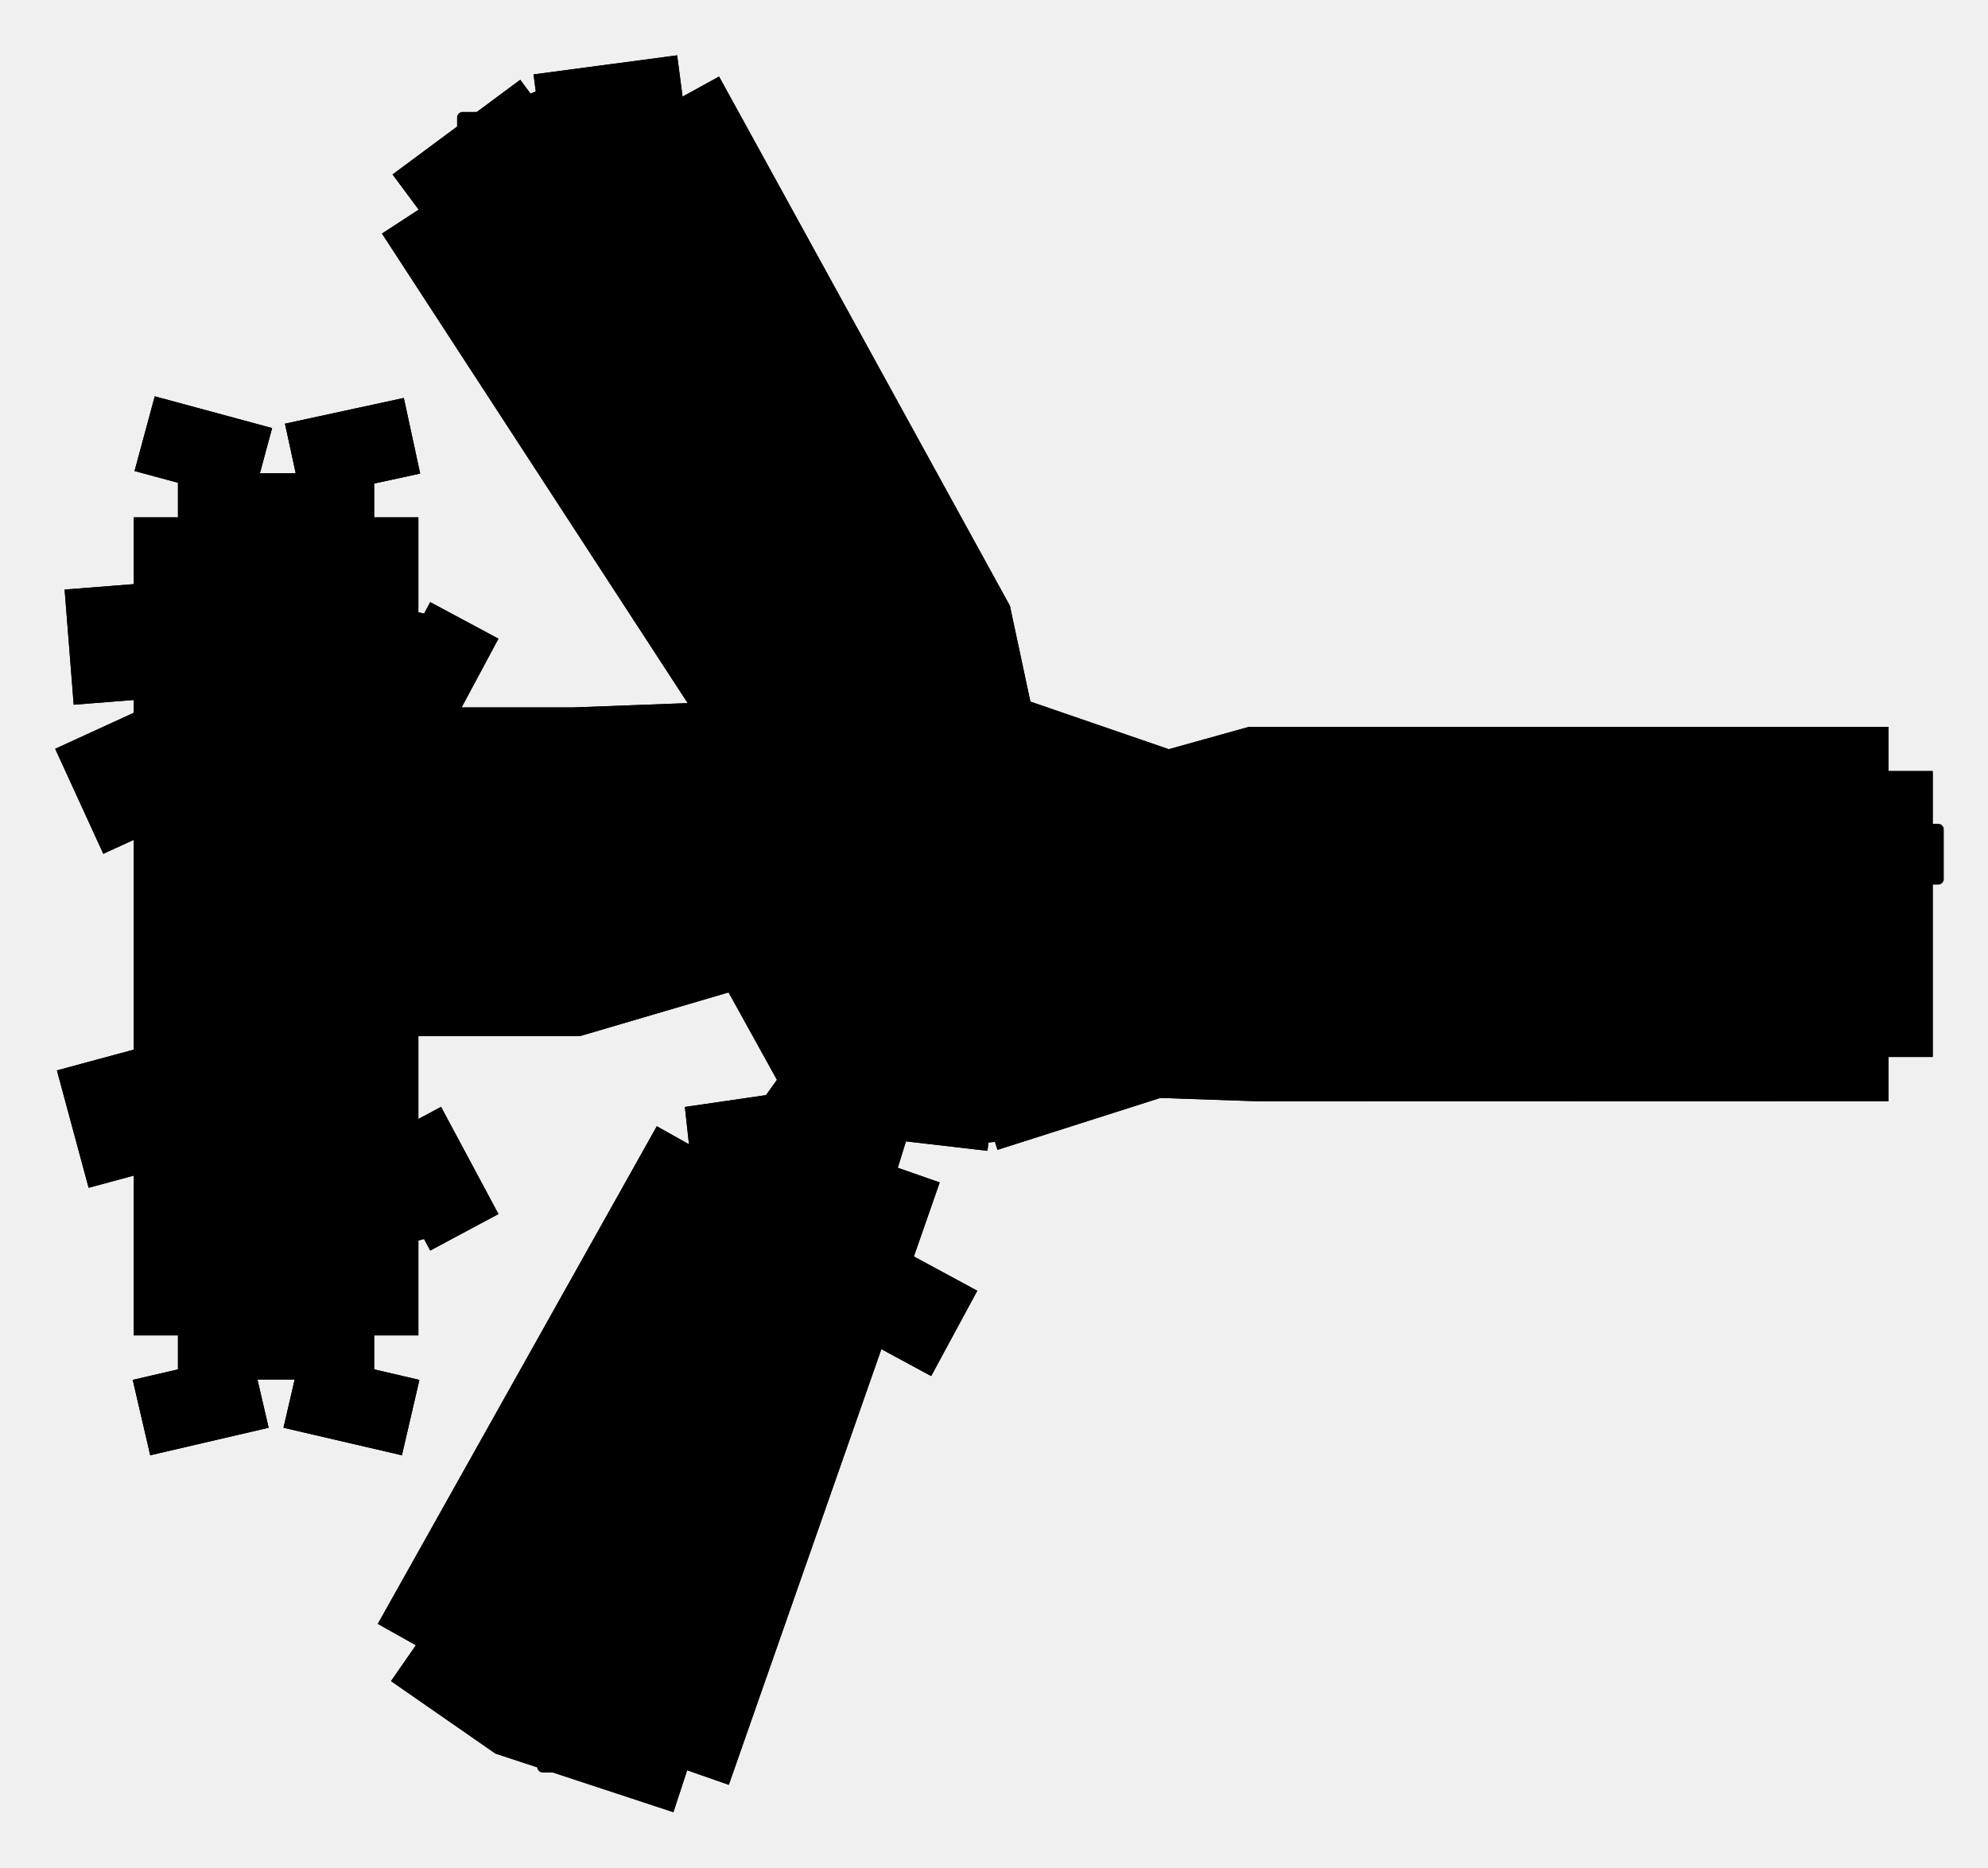
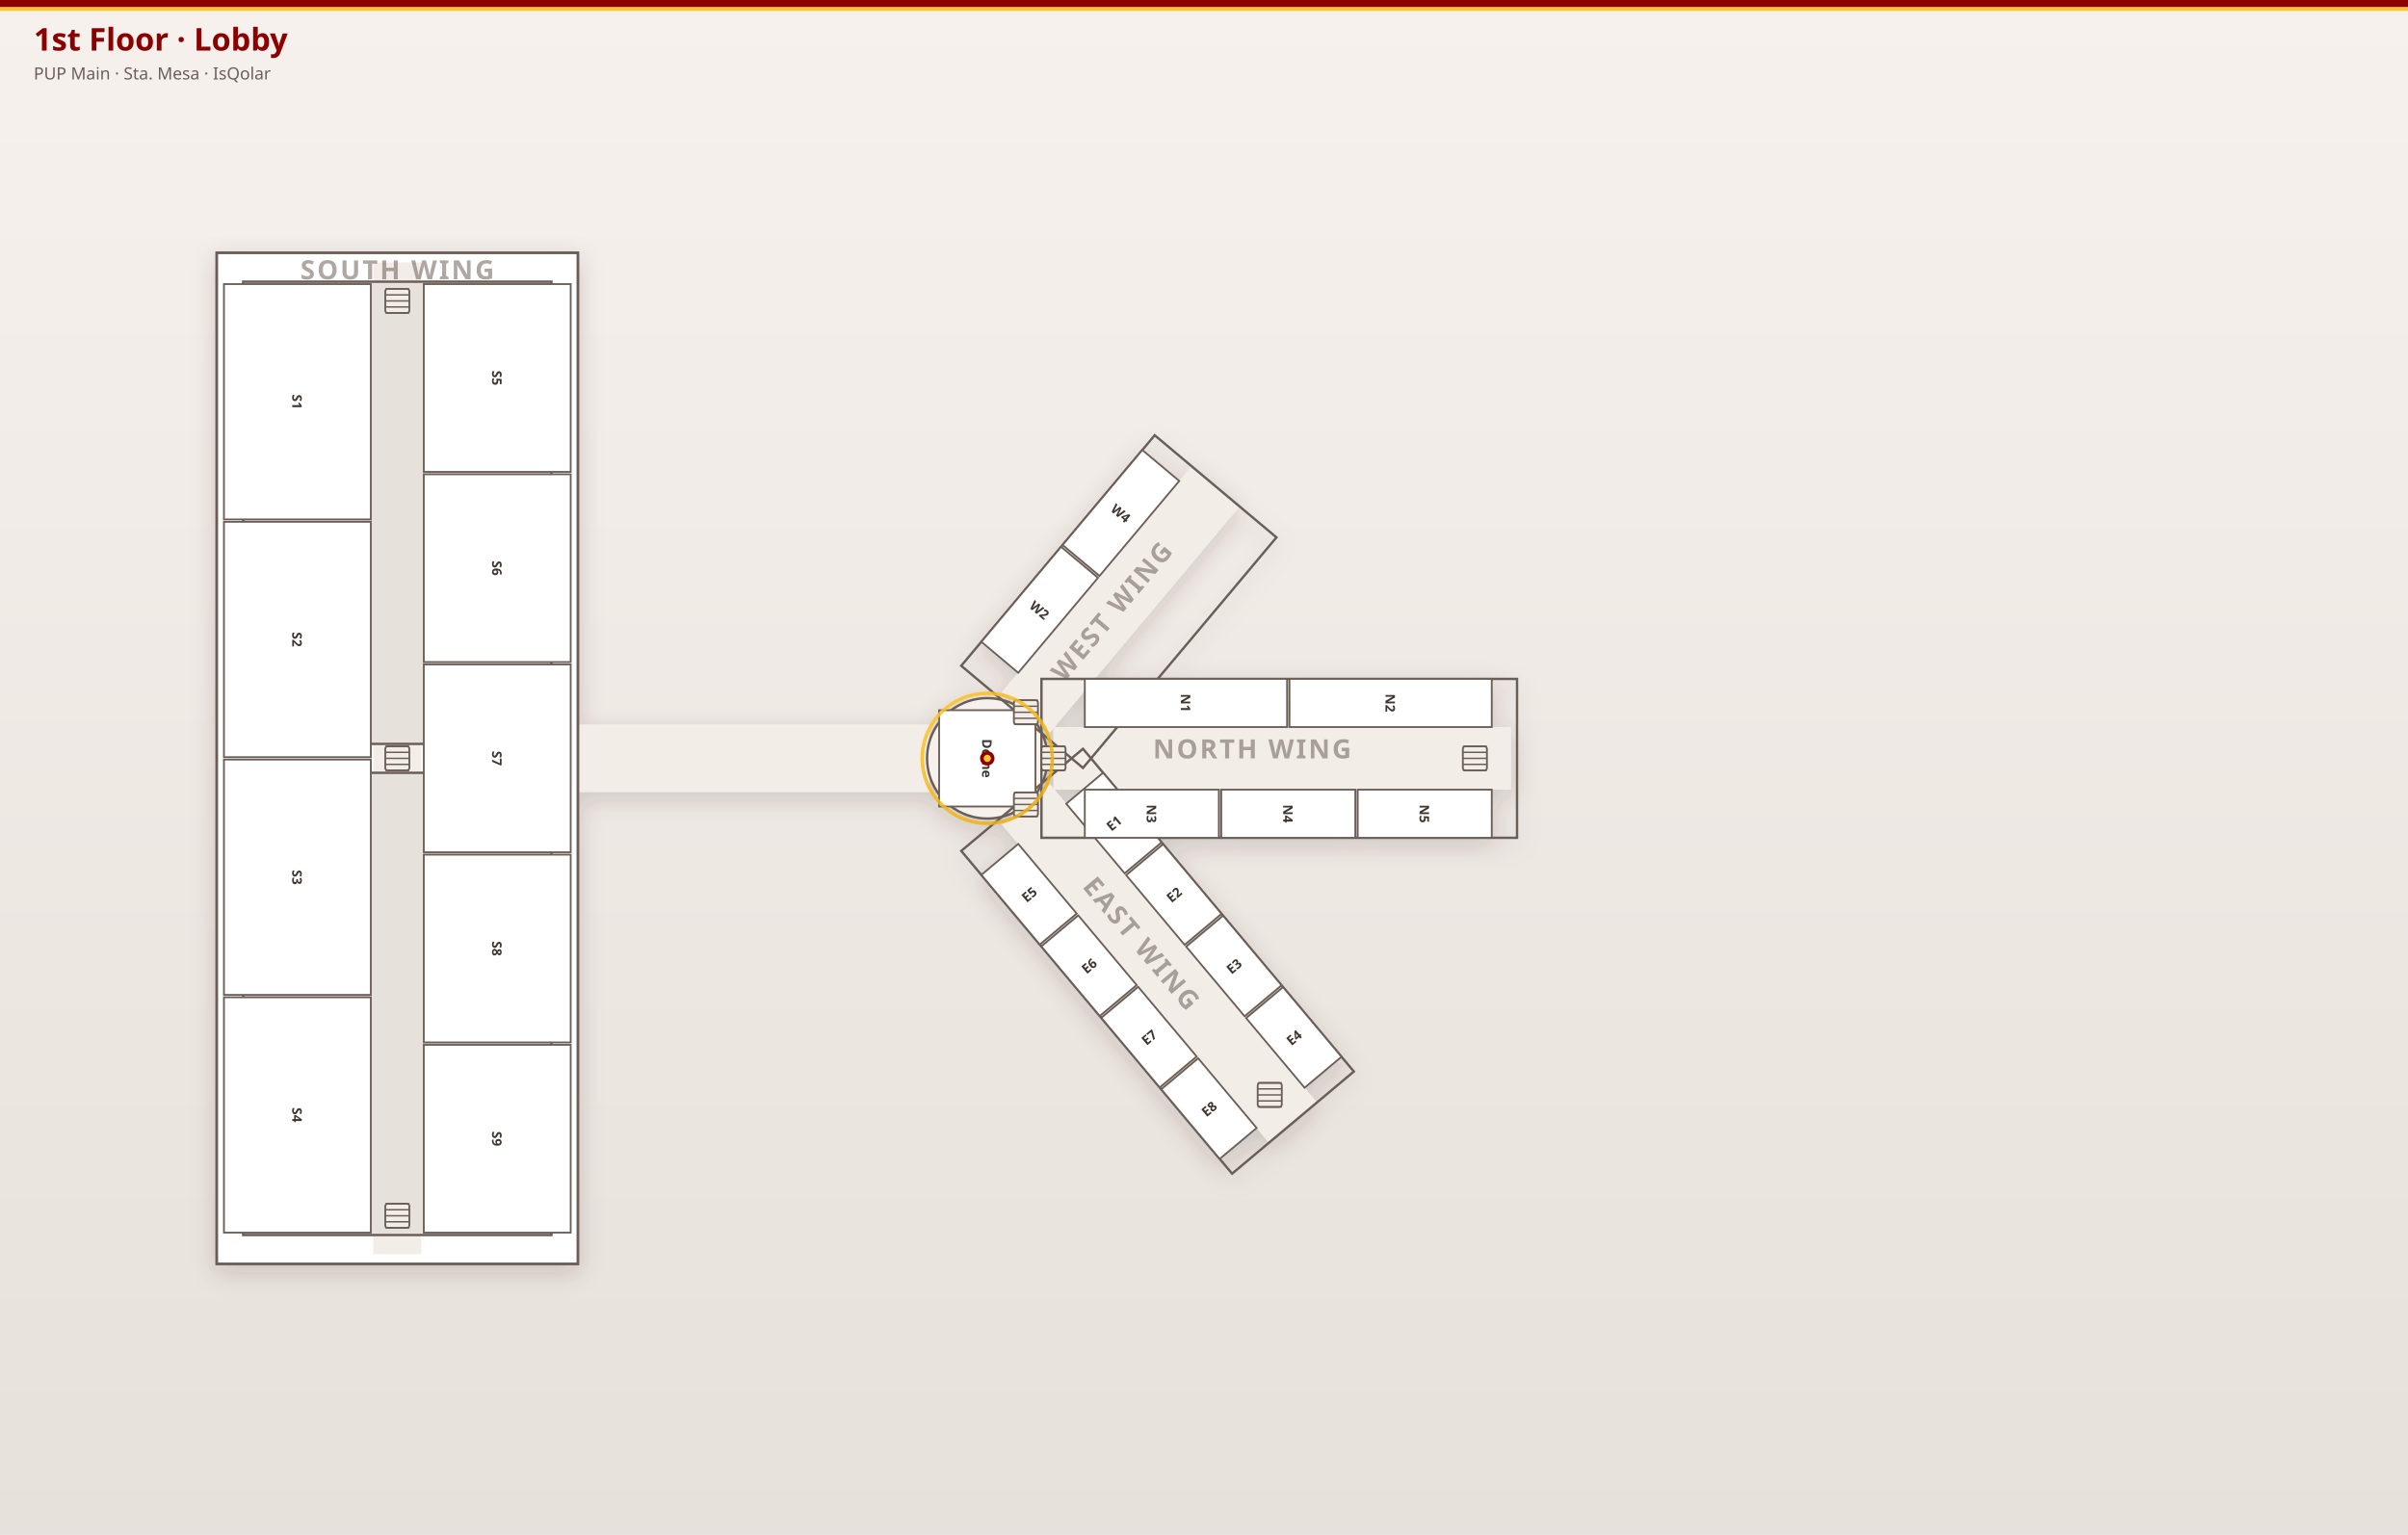
- <svg xmlns="http://www.w3.org/2000/svg" viewBox="42.6 -19.0 719.4 675.7" data-floor="main-1f-lobby" data-north-up="1">
+ <svg xmlns="http://www.w3.org/2000/svg" viewBox="0 0 2000 1275" width="2000" height="1275" data-floor="main-1f-lobby" data-poster="main-1f-lobby.jpg">
  <defs>
-     <pattern id="stair-hatch-main-1f-lobby" width="5" height="5" patternUnits="userSpaceOnUse" patternTransform="rotate(45)">
-       <line x1="0" y1="0" x2="0" y2="5" stroke="#6B5E57" stroke-width="1.1" />
-     </pattern>
+     <filter id="softShadow" x="-8%" y="-8%" width="116%" height="116%">
+       <feDropShadow dx="0" dy="6" stdDeviation="10" flood-color="#3D342F" flood-opacity="0.18" />
+     </filter>
+     <linearGradient id="bgGrad" x1="0" y1="0" x2="0" y2="1">
+       <stop offset="0%" stop-color="#F7F1EE" />
+       <stop offset="100%" stop-color="#E7E1DB" />
+     </linearGradient>
+     <linearGradient id="goldRing" x1="0" y1="0" x2="1" y2="1">
+       <stop offset="0%" stop-color="#FFC72C" />
+       <stop offset="100%" stop-color="#E5A80E" />
+     </linearGradient>
  </defs>
-   <g class="plan">
-     <polygon class="floor-fill" points="91.00,192.37 65.98,194.34 69.27,236.01 91.00,234.29 91.00,238.93 62.57,251.96 79.98,289.95 91.00,284.90 91.00,360.82 63.20,368.33 74.67,410.81 91.00,406.40 91.00,464.20 107.00,464.20 107.00,476.52 90.63,480.32 96.96,507.60 139.82,497.64 135.77,480.20 149.23,480.20 145.18,497.64 188.04,507.60 194.37,480.32 178.00,476.52 178.00,464.20 194.00,464.20 194.00,429.87 196.05,429.35 198.29,433.52 222.97,420.31 202.20,381.52 194.00,385.91 194.00,355.88 252.59,355.88 306.25,340.11 323.75,371.74 319.80,377.28 290.43,381.56 291.92,395.06 280.28,388.54 179.32,568.61 193.10,576.34 184.10,589.32 221.88,615.54 286.29,636.75 291.26,621.58 306.33,626.85 361.54,469.20 379.56,478.94 396.25,448.07 373.30,435.66 382.65,408.87 367.48,403.57 370.44,394.01 399.93,397.43 400.28,394.42 402.64,394.19 403.56,397.08 462.50,378.29 498.38,379.53 726.00,379.47 726.00,363.47 742.00,363.47 742.00,260.02 726.00,260.02 726.00,244.02 494.54,244.02 465.55,252.10 415.47,234.88 408.05,200.20 302.81,8.70 289.60,15.96 287.64,1.02 235.67,7.92 236.48,14.11 234.58,14.88 230.86,9.87 184.65,44.13 194.12,56.86 180.83,65.52 291.46,235.43 249.67,237.00 209.64,237.00 222.97,212.11 198.29,198.89 196.05,203.06 194.00,202.54 194.00,168.22 178.00,168.22 178.00,155.97 194.65,152.37 188.73,125.00 145.72,134.31 149.60,152.22 136.66,152.22 141.07,135.90 98.60,124.41 91.29,151.44 107.00,155.69 107.00,168.22 91.00,168.22 91.00,192.37" />
-     <g class="corridors">
-       <polygon class="corridor" points="93.00,170.22 93.00,462.20 109.00,462.20 109.00,478.20 176.00,478.20 176.00,462.20 192.00,462.20 192.00,353.88 250.00,353.88 250.00,337.88 254.53,353.23 303.30,338.89 298.80,323.54 303.33,338.88 307.23,337.73 320.99,362.64 335.00,354.90 321.01,362.66 326.11,371.87 320.94,379.13 292.69,383.25 295.00,399.08 281.04,391.26 251.34,444.23 263.92,451.29 251.34,444.23 211.74,514.87 225.70,522.70 211.74,514.87 191.94,550.19 205.90,558.01 191.94,550.19 182.04,567.85 196.00,575.67 186.88,588.82 203.88,600.61 213.00,587.47 203.88,600.61 220.88,612.41 230.00,599.26 225.01,614.46 264.97,627.64 270.00,612.46 265.01,627.66 285.01,634.22 290.00,619.02 305.10,624.31 311.90,604.86 296.80,599.58 311.91,604.85 325.58,565.98 310.50,560.63 325.61,565.89 339.20,526.96 324.10,521.68 339.21,526.94 352.80,488.01 337.70,482.72 352.81,487.99 366.48,449.12 351.40,443.77 366.51,449.04 380.10,410.10 365.00,404.82 369.02,391.83 379.83,393.11 381.70,377.22 379.87,393.11 398.17,395.21 400.00,379.32 404.86,394.56 462.22,376.28 496.45,377.46 497.00,361.47 497.00,377.47 724.00,377.47 724.00,361.47 740.00,361.47 740.00,262.02 724.00,262.02 724.00,246.02 497.00,246.02 497.00,262.02 492.70,246.61 465.48,254.20 421.54,239.06 416.30,254.18 421.45,239.03 413.75,236.41 406.65,203.21 391.00,206.55 405.02,198.85 384.42,161.36 370.40,169.07 384.42,161.36 363.82,123.88 351.70,130.54 363.82,123.88 353.52,105.13 339.50,112.84 353.52,105.13 332.92,67.65 318.90,75.35 332.92,67.65 312.32,30.16 297.89,38.09 312.32,30.16 302.02,11.42 288.00,19.13 285.91,3.26 269.91,5.37 272.00,21.23 269.85,5.37 237.91,9.64 240.00,25.50 230.45,12.67 201.82,33.84 211.30,46.73 201.75,33.90 187.45,44.54 197.00,57.38 183.59,66.11 231.59,139.80 245.00,131.07 231.61,139.83 279.59,213.44 293.00,204.70 279.59,213.44 291.59,231.86 305.00,223.13 293.94,234.69 296.60,237.24 249.71,239.00 192.00,239.00 192.00,170.22 176.00,170.22 176.00,154.22 109.00,154.22 109.00,170.22 93.00,170.22" />
+   <rect width="2000" height="1275" fill="url(#bgGrad)" />
+   <rect width="2000" height="6" fill="#8B0000" />
+   <rect y="6" width="2000" height="3" fill="#FFC72C" />
+   <text x="28" y="42" fill="#8B0000" font-family="system-ui,sans-serif" font-size="26" font-weight="800">1st Floor · Lobby</text>
+   <text x="28" y="66" fill="#6B5E57" font-family="system-ui,sans-serif" font-size="14">PUP Main · Sta. Mesa · IsQolar</text>
+   <g class="plan" filter="url(#softShadow)">
+     <polygon fill="#F3EDE8" stroke="none" points="875.00,604.00 1255.00,604.00 1255.00,656.00 875.00,656.00" />
+     <polygon fill="#F3EDE8" stroke="none" points="872.06,651.59 1093.82,915.88 1053.98,949.30 832.22,685.01" />
+     <polygon fill="#F3EDE8" stroke="none" points="832.22,574.99 989.71,387.30 1029.54,420.73 872.06,608.41" />
+     <polygon fill="#F3EDE8" stroke="none" points="310.00,218.00 350.00,218.00 350.00,1042.00 310.00,1042.00" />
+     <polygon fill="#F3EDE8" stroke="none" points="480.00,602.00 772.00,602.00 772.00,658.00 480.00,658.00" />
+     <circle cx="820.0" cy="630.0" r="50" fill="#F7F1EE" stroke="#6B5E57" stroke-width="2.0" />
+     <polygon fill="#FFFFFF" stroke="#6B5E57" stroke-width="2.0" points="180.00,210.00 480.00,210.00 480.00,1050.00 180.00,1050.00" />
+     <polygon fill="#F3EDE8" stroke="none" points="310.00,218.00 350.00,218.00 350.00,1042.00 310.00,1042.00" />
+     <polygon fill="#E7E1DB" stroke="#6B5E57" stroke-width="2.0" points="202.00,234.00 458.00,234.00 458.00,618.00 202.00,618.00" />
+     <polygon fill="#E7E1DB" stroke="#6B5E57" stroke-width="2.0" points="202.00,642.00 458.00,642.00 458.00,1026.00 202.00,1026.00" />
+     <polygon fill="none" stroke="#6B5E57" stroke-width="2.0" points="865.00,564.00 1260.00,564.00 1260.00,696.00 865.00,696.00" />
+     <polygon fill="none" stroke="#6B5E57" stroke-width="2.0" points="899.48,622.05 1124.46,890.16 1023.34,975.01 798.37,706.90" />
+     <polygon fill="none" stroke="#6B5E57" stroke-width="2.0" points="798.37,553.10 959.06,361.59 1060.18,446.44 899.48,637.95" />
+     <polygon fill="none" stroke="#6B5E57" stroke-width="2.0" points="180.00,210.00 480.00,210.00 480.00,1050.00 180.00,1050.00" />
+     <g class="rooms">
+       <polygon class="room" data-room="main-1f-lobby-free-pup-office-e1" fill="#FFFFFF" stroke="#6B5E57" stroke-width="1.5" points="916.20,641.97 964.73,699.80 934.09,725.51 885.56,667.68" />
+       <polygon class="room" data-room="main-1f-lobby-hrd-records-office-e2" fill="#FFFFFF" stroke="#6B5E57" stroke-width="1.5" points="966.01,701.33 1014.54,759.17 983.90,784.88 935.37,727.05" />
+       <polygon class="room" data-room="main-1f-lobby-department-of-military-science-and-tactics-office-e3" fill="#FFFFFF" stroke="#6B5E57" stroke-width="1.5" points="1015.83,760.70 1064.36,818.54 1033.72,844.25 985.19,786.41" />
+       <polygon class="room" data-room="main-1f-lobby-corps-of-cadets-headquarters-e4" fill="#FFFFFF" stroke="#6B5E57" stroke-width="1.5" points="1065.64,820.07 1114.18,877.91 1083.53,903.62 1035.00,845.78" />
+       <polygon class="room" data-room="main-1f-lobby-medical-clinic-services-e5" fill="#FFFFFF" stroke="#6B5E57" stroke-width="1.5" points="845.72,701.10 894.25,758.94 863.61,784.65 815.08,726.81" />
+       <polygon class="room" data-room="main-1f-lobby-dental-clinic-services-e6" fill="#FFFFFF" stroke="#6B5E57" stroke-width="1.5" points="895.54,760.47 944.07,818.31 913.43,844.02 864.90,786.18" />
+       <polygon class="room" data-room="main-1f-lobby-office-of-the-director-medical-health-services-e7" fill="#FFFFFF" stroke="#6B5E57" stroke-width="1.5" points="945.35,819.84 993.88,877.67 963.24,903.39 914.71,845.55" />
+       <polygon class="room" data-room="main-1f-lobby-office-of-the-director-public-affairs-office-e8" fill="#FFFFFF" stroke="#6B5E57" stroke-width="1.5" points="995.17,879.21 1043.70,937.04 1013.06,962.75 964.53,904.92" />
+       <polygon class="room" data-room="main-1f-lobby-procurement-office-n1" fill="#FFFFFF" stroke="#6B5E57" stroke-width="1.5" points="901.00,564.00 1069.00,564.00 1069.00,604.00 901.00,604.00" />
+       <polygon class="room" data-room="main-1f-lobby-central-records-office-n2" fill="#FFFFFF" stroke="#6B5E57" stroke-width="1.5" points="1071.00,564.00 1239.00,564.00 1239.00,604.00 1071.00,604.00" />
+       <polygon class="room" data-room="main-1f-lobby-commission-on-audit-office-n3" fill="#FFFFFF" stroke="#6B5E57" stroke-width="1.5" points="901.00,656.00 1012.33,656.00 1012.33,696.00 901.00,696.00" />
+       <polygon class="room" data-room="main-1f-lobby-campus-ministry-office-n4" fill="#FFFFFF" stroke="#6B5E57" stroke-width="1.5" points="1014.33,656.00 1125.67,656.00 1125.67,696.00 1014.33,696.00" />
+       <polygon class="room" data-room="main-1f-lobby-security-office-n5" fill="#FFFFFF" stroke="#6B5E57" stroke-width="1.5" points="1127.67,656.00 1239.00,656.00 1239.00,696.00 1127.67,696.00" />
+       <polygon class="room" data-room="main-1f-lobby-admission-and-registration-office-w2" fill="#FFFFFF" stroke="#6B5E57" stroke-width="1.5" points="815.08,533.19 881.29,454.28 911.93,480.00 845.72,558.90" />
+       <polygon class="room" data-room="main-1f-lobby-office-for-scholarship-and-financial-assistance-w4" fill="#FFFFFF" stroke="#6B5E57" stroke-width="1.5" points="882.57,452.75 948.78,373.85 979.42,399.56 913.21,478.46" />
+       <polygon class="room" data-room="main-1f-lobby-office-of-the-university-registrar-s1" fill="#FFFFFF" stroke="#6B5E57" stroke-width="1.5" points="186.00,236.00 308.00,236.00 308.00,431.50 186.00,431.50" />
+       <polygon class="room" data-room="main-1f-lobby-students-records-office-s2" fill="#FFFFFF" stroke="#6B5E57" stroke-width="1.5" points="186.00,433.50 308.00,433.50 308.00,629.00 186.00,629.00" />
+       <polygon class="room" data-room="main-1f-lobby-human-resource-management-division-s3" fill="#FFFFFF" stroke="#6B5E57" stroke-width="1.5" points="186.00,631.00 308.00,631.00 308.00,826.50 186.00,826.50" />
+       <polygon class="room" data-room="main-1f-lobby-budget-services-s4" fill="#FFFFFF" stroke="#6B5E57" stroke-width="1.5" points="186.00,828.50 308.00,828.50 308.00,1024.00 186.00,1024.00" />
+       <polygon class="room" data-room="main-1f-lobby-property-extension-office-s5" fill="#FFFFFF" stroke="#6B5E57" stroke-width="1.5" points="352.00,236.00 474.00,236.00 474.00,392.00 352.00,392.00" />
+       <polygon class="room" data-room="main-1f-lobby-cashier-s6" fill="#FFFFFF" stroke="#6B5E57" stroke-width="1.5" points="352.00,394.00 474.00,394.00 474.00,550.00 352.00,550.00" />
+       <polygon class="room" data-room="main-1f-lobby-accounting-office-s7" fill="#FFFFFF" stroke="#6B5E57" stroke-width="1.5" points="352.00,552.00 474.00,552.00 474.00,708.00 352.00,708.00" />
+       <polygon class="room" data-room="main-1f-lobby-accounting-division-students-services-section-s8" fill="#FFFFFF" stroke="#6B5E57" stroke-width="1.5" points="352.00,710.00 474.00,710.00 474.00,866.00 352.00,866.00" />
+       <polygon class="room" data-room="main-1f-lobby-payroll-section-s9" fill="#FFFFFF" stroke="#6B5E57" stroke-width="1.5" points="352.00,868.00 474.00,868.00 474.00,1024.00 352.00,1024.00" />
+       <polygon class="room" data-room="main-1f-lobby-university-consumers-cooperative-dome" fill="#FFFFFF" stroke="#6B5E57" stroke-width="1.5" points="780.00,590.00 860.00,590.00 860.00,670.00 780.00,670.00" />
    </g>
-     <circle class="dome" cx="405.0" cy="314.3" r="59.2" />
-     <circle class="dome-ring" cx="405.0" cy="314.3" r="36.7" />
-     <g class="rooms">
-       <polygon class="room" data-room="main-1f-lobby-admission-and-registration-office-w2" points="329.24,175.03 340.83,198.30 362.31,187.61 362.13,187.23 349.80,164.80 329.24,175.03" />
-       <polygon class="room" data-room="main-1f-lobby-office-for-scholarship-and-financial-assistance-w4" points="256.75,39.64 265.93,63.97 288.38,55.50 285.43,47.68 279.24,36.41 258.15,39.25 258.13,39.12 258.07,39.15 258.09,39.26 257.60,39.32 256.75,39.64" />
-       <polygon class="room" data-room="main-1f-lobby-accounting-office-s7" points="220.26,212.92 199.11,201.59 192.00,214.86 192.00,239.00 206.30,239.00 220.26,212.92" />
-       <polygon class="room" data-room="main-1f-lobby-accounting-division-students-services-section-s8" points="192.27,150.84 187.19,127.38 148.10,135.84 152.08,154.22 176.00,154.22 176.00,154.36 192.27,150.84" />
-       <polygon class="room" data-room="main-1f-lobby-payroll-section-s9" points="138.62,137.31 100.01,126.86 93.74,150.03 109.21,154.22 134.05,154.22 138.62,137.31" />
-       <polygon class="room" data-room="main-1f-lobby-office-of-the-university-registrar-s1" points="92.06,194.29 68.14,196.18 71.11,233.85 93.00,232.13 93.00,206.18 92.06,194.29" />
-       <polygon class="room" data-room="main-1f-lobby-students-records-office-s2" points="87.04,242.95 65.22,252.95 80.97,287.30 93.00,281.79 93.00,255.96 87.04,242.95" />
-       <polygon class="room" data-room="main-1f-lobby-human-resource-management-division-s3" points="88.82,363.48 65.65,369.74 76.08,408.36 93.00,403.79 93.00,378.95 88.82,363.48" />
-       <polygon class="room" data-room="main-1f-lobby-budget-services-s4" points="93.03,481.82 98.46,505.20 137.42,496.14 133.25,478.20 109.00,478.20 109.00,478.11 93.03,481.82" />
-       <polygon class="room" data-room="main-1f-lobby-property-extension-office-s5" points="147.58,496.14 186.54,505.20 191.97,481.82 176.00,478.11 176.00,478.20 151.75,478.20 147.58,496.14" />
-       <polygon class="room" data-room="main-1f-lobby-cashier-s6" points="199.11,430.82 220.26,419.49 201.38,384.22 192.00,389.25 192.00,417.55 199.11,430.82" />
-       <polygon class="room" data-room="main-1f-lobby-procurement-office-n1" points="555.45,299.19 595.23,303.41 597.75,279.54 583.40,278.02 557.69,278.02 555.45,299.19" />
-       <polygon class="room" data-room="main-1f-lobby-central-records-office-n2" points="669.16,283.40 677.33,305.96 708.00,294.87 708.00,278.02 684.03,278.02 669.16,283.40" />
-       <polygon class="room" data-room="main-1f-lobby-commission-on-audit-office-n3" points="556.55,343.94 554.02,320.08 514.24,324.30 516.46,345.20 544.36,345.24 556.55,343.94" />
-       <polygon class="room" data-room="main-1f-lobby-campus-ministry-office-n4" points="659.59,343.78 656.84,319.94 617.11,324.52 619.51,345.34 645.70,345.38 659.59,343.78" />
-       <polygon class="room" data-room="main-1f-lobby-security-office-n5" points="708.00,343.28 708.00,317.72 671.04,331.25 676.23,345.42 702.04,345.46 708.00,343.28" />
-       <polygon class="room" data-room="main-1f-lobby-free-pup-office-e1" points="298.97,428.90 322.72,432.40 325.64,412.61 319.41,411.69 314.81,412.36 314.61,410.99 314.61,410.99 314.81,412.36 305.10,413.78 299.81,423.22 298.97,428.90" />
-       <polygon class="room" data-room="main-1f-lobby-hrd-records-office-e2" points="286.72,448.79 306.74,456.91 313.51,440.23 295.07,432.75 288.43,444.59 286.72,448.79" />
-       <polygon class="room" data-room="main-1f-lobby-department-of-military-science-and-tactics-office-e3" points="266.92,512.11 295.87,486.80 280.08,468.73 268.74,478.65 256.60,500.30 266.92,512.11" />
-       <polygon class="room" data-room="main-1f-lobby-corps-of-cadets-headquarters-e4" points="228.44,547.44 229.76,548.18 229.46,548.70 248.47,560.67 269.78,526.82 249.47,514.03 244.25,522.32 229.76,548.18 228.44,547.44 228.44,547.44" />
-       <polygon class="room" data-room="main-1f-lobby-medical-clinic-services-e5" points="296.71,521.02 274.74,538.71 289.80,557.40 296.52,551.99 302.19,535.85 311.18,538.98 311.17,538.98 302.20,535.84 304.15,530.25 296.71,521.02" />
-       <polygon class="room" data-room="main-1f-lobby-dental-clinic-services-e6" points="310.20,485.62 290.83,502.03 304.79,518.51 310.88,513.35 316.01,498.66 323.43,501.24 323.42,501.23 316.02,498.64 317.54,494.29 310.20,485.62" />
-       <polygon class="room" data-room="main-1f-lobby-office-of-the-director-medical-health-services-e7" points="312.89,459.02 303.51,479.88 321.23,487.86 323.75,482.27 329.29,466.40 312.89,459.02" />
-       <polygon class="room" data-room="main-1f-lobby-office-of-the-director-public-affairs-office-e8" points="366.18,449.02 366.48,449.12 360.43,466.33 378.76,476.23 393.54,448.87 372.43,437.46 367.12,447.28 366.51,449.04 366.23,448.94 366.18,449.02" />
+     <g class="room-nums">
+       <text x="925.1" y="683.7" transform="rotate(-40.0 925.1 683.7)" fill="#3D342F" font-family="system-ui,sans-serif" font-size="11" font-weight="600" text-anchor="middle" dominant-baseline="central">E1</text>
+       <text x="975.0" y="743.1" transform="rotate(-40.0 975.0 743.1)" fill="#3D342F" font-family="system-ui,sans-serif" font-size="11" font-weight="600" text-anchor="middle" dominant-baseline="central">E2</text>
+       <text x="1024.8" y="802.5" transform="rotate(-40.0 1024.8 802.5)" fill="#3D342F" font-family="system-ui,sans-serif" font-size="11" font-weight="600" text-anchor="middle" dominant-baseline="central">E3</text>
+       <text x="1074.6" y="861.8" transform="rotate(-40.0 1074.6 861.8)" fill="#3D342F" font-family="system-ui,sans-serif" font-size="11" font-weight="600" text-anchor="middle" dominant-baseline="central">E4</text>
+       <text x="854.7" y="742.9" transform="rotate(-40.0 854.7 742.9)" fill="#3D342F" font-family="system-ui,sans-serif" font-size="11" font-weight="600" text-anchor="middle" dominant-baseline="central">E5</text>
+       <text x="904.5" y="802.2" transform="rotate(-40.0 904.5 802.2)" fill="#3D342F" font-family="system-ui,sans-serif" font-size="11" font-weight="600" text-anchor="middle" dominant-baseline="central">E6</text>
+       <text x="954.3" y="861.6" transform="rotate(-40.0 954.3 861.6)" fill="#3D342F" font-family="system-ui,sans-serif" font-size="11" font-weight="600" text-anchor="middle" dominant-baseline="central">E7</text>
+       <text x="1004.1" y="921.0" transform="rotate(-40.0 1004.1 921.0)" fill="#3D342F" font-family="system-ui,sans-serif" font-size="11" font-weight="600" text-anchor="middle" dominant-baseline="central">E8</text>
+       <text x="985.0" y="584.0" transform="rotate(90.0 985.0 584.0)" fill="#3D342F" font-family="system-ui,sans-serif" font-size="11" font-weight="600" text-anchor="middle" dominant-baseline="central">N1</text>
+       <text x="1155.0" y="584.0" transform="rotate(90.0 1155.0 584.0)" fill="#3D342F" font-family="system-ui,sans-serif" font-size="11" font-weight="600" text-anchor="middle" dominant-baseline="central">N2</text>
+       <text x="956.7" y="676.0" transform="rotate(90.0 956.7 676.0)" fill="#3D342F" font-family="system-ui,sans-serif" font-size="11" font-weight="600" text-anchor="middle" dominant-baseline="central">N3</text>
+       <text x="1070.0" y="676.0" transform="rotate(90.0 1070.0 676.0)" fill="#3D342F" font-family="system-ui,sans-serif" font-size="11" font-weight="600" text-anchor="middle" dominant-baseline="central">N4</text>
+       <text x="1183.3" y="676.0" transform="rotate(90.0 1183.3 676.0)" fill="#3D342F" font-family="system-ui,sans-serif" font-size="11" font-weight="600" text-anchor="middle" dominant-baseline="central">N5</text>
+       <text x="863.5" y="506.6" transform="rotate(40.0 863.5 506.6)" fill="#3D342F" font-family="system-ui,sans-serif" font-size="11" font-weight="600" text-anchor="middle" dominant-baseline="central">W2</text>
+       <text x="931.0" y="426.2" transform="rotate(40.0 931.0 426.2)" fill="#3D342F" font-family="system-ui,sans-serif" font-size="11" font-weight="600" text-anchor="middle" dominant-baseline="central">W4</text>
+       <text x="247.0" y="333.8" transform="rotate(90.0 247.0 333.8)" fill="#3D342F" font-family="system-ui,sans-serif" font-size="11" font-weight="600" text-anchor="middle" dominant-baseline="central">S1</text>
+       <text x="247.0" y="531.2" transform="rotate(90.0 247.0 531.2)" fill="#3D342F" font-family="system-ui,sans-serif" font-size="11" font-weight="600" text-anchor="middle" dominant-baseline="central">S2</text>
+       <text x="247.0" y="728.8" transform="rotate(90.0 247.0 728.8)" fill="#3D342F" font-family="system-ui,sans-serif" font-size="11" font-weight="600" text-anchor="middle" dominant-baseline="central">S3</text>
+       <text x="247.0" y="926.2" transform="rotate(90.0 247.0 926.2)" fill="#3D342F" font-family="system-ui,sans-serif" font-size="11" font-weight="600" text-anchor="middle" dominant-baseline="central">S4</text>
+       <text x="413.0" y="314.0" transform="rotate(90.0 413.0 314.0)" fill="#3D342F" font-family="system-ui,sans-serif" font-size="11" font-weight="600" text-anchor="middle" dominant-baseline="central">S5</text>
+       <text x="413.0" y="472.0" transform="rotate(90.0 413.0 472.0)" fill="#3D342F" font-family="system-ui,sans-serif" font-size="11" font-weight="600" text-anchor="middle" dominant-baseline="central">S6</text>
+       <text x="413.0" y="630.0" transform="rotate(90.0 413.0 630.0)" fill="#3D342F" font-family="system-ui,sans-serif" font-size="11" font-weight="600" text-anchor="middle" dominant-baseline="central">S7</text>
+       <text x="413.0" y="788.0" transform="rotate(90.0 413.0 788.0)" fill="#3D342F" font-family="system-ui,sans-serif" font-size="11" font-weight="600" text-anchor="middle" dominant-baseline="central">S8</text>
+       <text x="413.0" y="946.0" transform="rotate(90.0 413.0 946.0)" fill="#3D342F" font-family="system-ui,sans-serif" font-size="11" font-weight="600" text-anchor="middle" dominant-baseline="central">S9</text>
+       <text x="820.0" y="630.0" transform="rotate(90.0 820.0 630.0)" fill="#3D342F" font-family="system-ui,sans-serif" font-size="11" font-weight="600" text-anchor="middle" dominant-baseline="central">Dome</text>
    </g>
-     <polygon class="wall" points="91.00,192.37 65.98,194.34 69.27,236.01 91.00,234.29 91.00,238.93 62.57,251.96 79.98,289.95 91.00,284.90 91.00,360.82 63.20,368.33 74.67,410.81 91.00,406.40 91.00,464.20 107.00,464.20 107.00,476.52 90.63,480.32 96.96,507.60 139.82,497.64 135.77,480.20 149.23,480.20 145.18,497.64 188.04,507.60 194.37,480.32 178.00,476.52 178.00,464.20 194.00,464.20 194.00,429.87 196.05,429.35 198.29,433.52 222.97,420.31 202.20,381.52 194.00,385.91 194.00,355.88 252.59,355.88 306.25,340.11 323.75,371.74 319.80,377.28 290.43,381.56 291.92,395.06 280.28,388.54 179.32,568.61 193.10,576.34 184.10,589.32 221.88,615.54 286.29,636.75 291.26,621.58 306.33,626.85 361.54,469.20 379.56,478.94 396.25,448.07 373.30,435.66 382.65,408.87 367.48,403.57 370.44,394.01 399.93,397.43 400.28,394.42 402.64,394.19 403.56,397.08 462.50,378.29 498.38,379.53 726.00,379.47 726.00,363.47 742.00,363.47 742.00,260.02 726.00,260.02 726.00,244.02 494.54,244.02 465.55,252.10 415.47,234.88 408.05,200.20 302.81,8.70 289.60,15.96 287.64,1.02 235.67,7.92 236.48,14.11 234.58,14.88 230.86,9.87 184.65,44.13 194.12,56.86 180.83,65.52 291.46,235.43 249.67,237.00 209.64,237.00 222.97,212.11 198.29,198.89 196.05,203.06 194.00,202.54 194.00,168.22 178.00,168.22 178.00,155.97 194.65,152.37 188.73,125.00 145.72,134.31 149.60,152.22 136.66,152.22 141.07,135.90 98.60,124.41 91.29,151.44 107.00,155.69 107.00,168.22 91.00,168.22 91.00,192.37" />
-     <polygon class="court" points="506.46,304.83 492.64,281.92 499.46,280.02 555.47,280.02 553.25,300.97 597.00,305.60 599.72,280.02 665.82,280.02 676.13,308.53 706.00,297.72 706.00,316.32 668.48,330.06 673.37,343.42 661.56,343.40 658.60,317.72 614.89,322.76 617.26,343.34 558.49,343.26 555.80,317.88 512.04,322.52 514.24,343.20 492.08,343.17 506.31,320.25 493.82,312.42 506.46,304.83" />
-     <polygon class="court" points="221.32,61.73 246.99,42.74 255.37,41.63 264.76,66.55 288.58,57.56 347.04,163.94 326.56,174.13 339.93,200.98 361.50,190.25 373.95,212.90 377.97,231.70 341.84,233.45 318.95,211.56 221.32,61.73" />
-     <polygon class="court" points="334.42,316.66 348.61,269.16 362.67,268.49 363.15,269.54 356.74,276.63 351.74,284.12 346.42,296.52 344.44,305.31 343.78,314.29 344.44,323.28 346.32,332.12 343.58,333.19 334.42,316.66" />
-     <polygon class="court" points="309.54,455.32 316.11,439.13 306.04,435.04 306.84,432.08 324.40,434.67 327.73,412.12 341.85,416.49 325.65,462.56 309.54,455.32" />
-     <polygon class="court" points="248.65,273.00 310.57,270.72 300.55,304.25 247.40,319.88 194.00,319.88 194.00,273.00 248.65,273.00" />
-     <polygon class="court" points="278.84,596.41 238.11,582.98 219.70,570.21 230.18,551.51 249.10,563.43 272.54,526.19 251.72,513.08 256.96,503.75 266.73,514.93 298.69,486.99 278.99,464.45 286.59,450.89 310.07,460.42 300.86,480.88 308.60,484.36 288.01,501.79 299.92,515.86 271.93,538.40 290.89,561.95 278.84,596.41" />
-     <polygon class="court" points="127.00,188.22 158.00,188.22 158.00,319.88 127.00,319.88 127.00,188.22" />
-     <polygon class="court" points="127.00,444.20 127.00,355.88 158.00,355.88 158.00,444.20 127.00,444.20" />
    <g class="stairs">
-       <rect class="stair-pad" x="208.0" y="21.5" width="22" height="22" rx="2" data-stair="stair-west-end" />
-       <g class="stair-mark">
-         <rect x="210.0" y="23.5" width="18" height="18" rx="2" />
-         <line x1="210.0" y1="23.5" x2="228.0" y2="23.5" />
-         <line x1="210.0" y1="28.0" x2="228.0" y2="28.0" />
-         <line x1="210.0" y1="32.5" x2="228.0" y2="32.5" />
-         <line x1="210.0" y1="37.0" x2="228.0" y2="37.0" />
-         <line x1="210.0" y1="41.5" x2="228.0" y2="41.5" />
+       <g data-stair="stair-east-dome">
+         <rect x="842.1" y="658.3" width="20" height="20" rx="2" fill="#F3EDE8" stroke="#6B5E57" stroke-width="1.5" />
+         <line x1="842.1" y1="658.3" x2="862.1" y2="658.3" stroke="#6B5E57" stroke-width="1.2" />
+         <line x1="842.1" y1="663.3" x2="862.1" y2="663.3" stroke="#6B5E57" stroke-width="1.2" />
+         <line x1="842.1" y1="668.3" x2="862.1" y2="668.3" stroke="#6B5E57" stroke-width="1.2" />
+         <line x1="842.1" y1="673.3" x2="862.1" y2="673.3" stroke="#6B5E57" stroke-width="1.2" />
+         <line x1="842.1" y1="678.3" x2="862.1" y2="678.3" stroke="#6B5E57" stroke-width="1.2" />
      </g>
-       <rect class="stair-pad" x="370.0" y="188.5" width="22" height="22" rx="2" data-stair="stair-west-dome" />
-       <g class="stair-mark">
-         <rect x="372.0" y="190.5" width="18" height="18" rx="2" />
-         <line x1="372.0" y1="190.5" x2="390.0" y2="190.5" />
-         <line x1="372.0" y1="195.0" x2="390.0" y2="195.0" />
-         <line x1="372.0" y1="199.5" x2="390.0" y2="199.5" />
-         <line x1="372.0" y1="204.0" x2="390.0" y2="204.0" />
-         <line x1="372.0" y1="208.5" x2="390.0" y2="208.5" />
+       <g data-stair="stair-east-end">
+         <rect x="1044.6" y="899.6" width="20" height="20" rx="2" fill="#F3EDE8" stroke="#6B5E57" stroke-width="1.5" />
+         <line x1="1044.6" y1="899.6" x2="1064.6" y2="899.6" stroke="#6B5E57" stroke-width="1.2" />
+         <line x1="1044.6" y1="904.6" x2="1064.6" y2="904.6" stroke="#6B5E57" stroke-width="1.2" />
+         <line x1="1044.6" y1="909.6" x2="1064.6" y2="909.6" stroke="#6B5E57" stroke-width="1.2" />
+         <line x1="1044.6" y1="914.6" x2="1064.6" y2="914.6" stroke="#6B5E57" stroke-width="1.2" />
+         <line x1="1044.6" y1="919.6" x2="1064.6" y2="919.6" stroke="#6B5E57" stroke-width="1.2" />
      </g>
-       <rect class="stair-pad" x="143.0" y="174.5" width="22" height="22" rx="2" data-stair="stair-south-north" />
-       <g class="stair-mark">
-         <rect x="145.0" y="176.5" width="18" height="18" rx="2" />
-         <line x1="145.0" y1="176.5" x2="163.0" y2="176.5" />
-         <line x1="145.0" y1="181.0" x2="163.0" y2="181.0" />
-         <line x1="145.0" y1="185.5" x2="163.0" y2="185.5" />
-         <line x1="145.0" y1="190.0" x2="163.0" y2="190.0" />
-         <line x1="145.0" y1="194.5" x2="163.0" y2="194.5" />
+       <g data-stair="stair-north-dome">
+         <rect x="865.0" y="620.0" width="20" height="20" rx="2" fill="#F3EDE8" stroke="#6B5E57" stroke-width="1.5" />
+         <line x1="865.0" y1="620.0" x2="885.0" y2="620.0" stroke="#6B5E57" stroke-width="1.2" />
+         <line x1="865.0" y1="625.0" x2="885.0" y2="625.0" stroke="#6B5E57" stroke-width="1.2" />
+         <line x1="865.0" y1="630.0" x2="885.0" y2="630.0" stroke="#6B5E57" stroke-width="1.2" />
+         <line x1="865.0" y1="635.0" x2="885.0" y2="635.0" stroke="#6B5E57" stroke-width="1.2" />
+         <line x1="865.0" y1="640.0" x2="885.0" y2="640.0" stroke="#6B5E57" stroke-width="1.2" />
      </g>
-       <rect class="stair-pad" x="143.0" y="288.6" width="22" height="22" rx="2" data-stair="stair-south-mid" />
-       <g class="stair-mark">
-         <rect x="145.0" y="290.6" width="18" height="18" rx="2" />
-         <line x1="145.0" y1="290.6" x2="163.0" y2="290.6" />
-         <line x1="145.0" y1="295.1" x2="163.0" y2="295.1" />
-         <line x1="145.0" y1="299.6" x2="163.0" y2="299.6" />
-         <line x1="145.0" y1="304.1" x2="163.0" y2="304.1" />
-         <line x1="145.0" y1="308.6" x2="163.0" y2="308.6" />
+       <g data-stair="stair-north-end">
+         <rect x="1215.0" y="620.0" width="20" height="20" rx="2" fill="#F3EDE8" stroke="#6B5E57" stroke-width="1.5" />
+         <line x1="1215.0" y1="620.0" x2="1235.0" y2="620.0" stroke="#6B5E57" stroke-width="1.2" />
+         <line x1="1215.0" y1="625.0" x2="1235.0" y2="625.0" stroke="#6B5E57" stroke-width="1.2" />
+         <line x1="1215.0" y1="630.0" x2="1235.0" y2="630.0" stroke="#6B5E57" stroke-width="1.2" />
+         <line x1="1215.0" y1="635.0" x2="1235.0" y2="635.0" stroke="#6B5E57" stroke-width="1.2" />
+         <line x1="1215.0" y1="640.0" x2="1235.0" y2="640.0" stroke="#6B5E57" stroke-width="1.2" />
      </g>
-       <rect class="stair-pad" x="143.0" y="435.9" width="22" height="22" rx="2" data-stair="stair-south-south" />
-       <g class="stair-mark">
-         <rect x="145.0" y="437.9" width="18" height="18" rx="2" />
-         <line x1="145.0" y1="437.9" x2="163.0" y2="437.9" />
-         <line x1="145.0" y1="442.4" x2="163.0" y2="442.4" />
-         <line x1="145.0" y1="446.9" x2="163.0" y2="446.9" />
-         <line x1="145.0" y1="451.4" x2="163.0" y2="451.4" />
-         <line x1="145.0" y1="455.9" x2="163.0" y2="455.9" />
+       <g data-stair="stair-west-dome">
+         <rect x="842.1" y="581.7" width="20" height="20" rx="2" fill="#F3EDE8" stroke="#6B5E57" stroke-width="1.5" />
+         <line x1="842.1" y1="581.7" x2="862.1" y2="581.7" stroke="#6B5E57" stroke-width="1.2" />
+         <line x1="842.1" y1="586.7" x2="862.1" y2="586.7" stroke="#6B5E57" stroke-width="1.2" />
+         <line x1="842.1" y1="591.7" x2="862.1" y2="591.7" stroke="#6B5E57" stroke-width="1.2" />
+         <line x1="842.1" y1="596.7" x2="862.1" y2="596.7" stroke="#6B5E57" stroke-width="1.2" />
+         <line x1="842.1" y1="601.7" x2="862.1" y2="601.7" stroke="#6B5E57" stroke-width="1.2" />
      </g>
-       <rect class="stair-pad" x="724.0" y="279.1" width="22" height="22" rx="2" data-stair="stair-north-end" />
-       <g class="stair-mark">
-         <rect x="726.0" y="281.1" width="18" height="18" rx="2" />
-         <line x1="726.0" y1="281.1" x2="744.0" y2="281.1" />
-         <line x1="726.0" y1="285.6" x2="744.0" y2="285.6" />
-         <line x1="726.0" y1="290.1" x2="744.0" y2="290.1" />
-         <line x1="726.0" y1="294.6" x2="744.0" y2="294.6" />
-         <line x1="726.0" y1="299.1" x2="744.0" y2="299.1" />
+       <g data-stair="stair-south-north">
+         <rect x="320.0" y="240.0" width="20" height="20" rx="2" fill="#F3EDE8" stroke="#6B5E57" stroke-width="1.5" />
+         <line x1="320.0" y1="240.0" x2="340.0" y2="240.0" stroke="#6B5E57" stroke-width="1.2" />
+         <line x1="320.0" y1="245.0" x2="340.0" y2="245.0" stroke="#6B5E57" stroke-width="1.2" />
+         <line x1="320.0" y1="250.0" x2="340.0" y2="250.0" stroke="#6B5E57" stroke-width="1.2" />
+         <line x1="320.0" y1="255.0" x2="340.0" y2="255.0" stroke="#6B5E57" stroke-width="1.2" />
+         <line x1="320.0" y1="260.0" x2="340.0" y2="260.0" stroke="#6B5E57" stroke-width="1.2" />
      </g>
-       <rect class="stair-pad" x="496.0" y="336.4" width="22" height="22" rx="2" data-stair="stair-north-dome" />
-       <g class="stair-mark">
-         <rect x="498.0" y="338.4" width="18" height="18" rx="2" />
-         <line x1="498.0" y1="338.4" x2="516.0" y2="338.4" />
-         <line x1="498.0" y1="342.9" x2="516.0" y2="342.9" />
-         <line x1="498.0" y1="347.4" x2="516.0" y2="347.4" />
-         <line x1="498.0" y1="351.9" x2="516.0" y2="351.9" />
-         <line x1="498.0" y1="356.4" x2="516.0" y2="356.4" />
+       <g data-stair="stair-south-mid">
+         <rect x="320.0" y="620.0" width="20" height="20" rx="2" fill="#F3EDE8" stroke="#6B5E57" stroke-width="1.5" />
+         <line x1="320.0" y1="620.0" x2="340.0" y2="620.0" stroke="#6B5E57" stroke-width="1.2" />
+         <line x1="320.0" y1="625.0" x2="340.0" y2="625.0" stroke="#6B5E57" stroke-width="1.2" />
+         <line x1="320.0" y1="630.0" x2="340.0" y2="630.0" stroke="#6B5E57" stroke-width="1.2" />
+         <line x1="320.0" y1="635.0" x2="340.0" y2="635.0" stroke="#6B5E57" stroke-width="1.2" />
+         <line x1="320.0" y1="640.0" x2="340.0" y2="640.0" stroke="#6B5E57" stroke-width="1.2" />
      </g>
-       <rect class="stair-pad" x="299.0" y="381.7" width="22" height="22" rx="2" data-stair="stair-east-dome" />
-       <g class="stair-mark">
-         <rect x="301.0" y="383.7" width="18" height="18" rx="2" />
-         <line x1="301.0" y1="383.7" x2="319.0" y2="383.7" />
-         <line x1="301.0" y1="388.2" x2="319.0" y2="388.2" />
-         <line x1="301.0" y1="392.7" x2="319.0" y2="392.7" />
-         <line x1="301.0" y1="397.2" x2="319.0" y2="397.2" />
-         <line x1="301.0" y1="401.7" x2="319.0" y2="401.7" />
-       </g>
-       <rect class="stair-pad" x="237.0" y="600.4" width="22" height="22" rx="2" data-stair="stair-east-end" />
-       <g class="stair-mark">
-         <rect x="239.0" y="602.4" width="18" height="18" rx="2" />
-         <line x1="239.0" y1="602.4" x2="257.0" y2="602.4" />
-         <line x1="239.0" y1="606.9" x2="257.0" y2="606.9" />
-         <line x1="239.0" y1="611.4" x2="257.0" y2="611.4" />
-         <line x1="239.0" y1="615.9" x2="257.0" y2="615.9" />
-         <line x1="239.0" y1="620.4" x2="257.0" y2="620.4" />
+       <g data-stair="stair-south-south">
+         <rect x="320.0" y="1000.0" width="20" height="20" rx="2" fill="#F3EDE8" stroke="#6B5E57" stroke-width="1.5" />
+         <line x1="320.0" y1="1000.0" x2="340.0" y2="1000.0" stroke="#6B5E57" stroke-width="1.2" />
+         <line x1="320.0" y1="1005.0" x2="340.0" y2="1005.0" stroke="#6B5E57" stroke-width="1.2" />
+         <line x1="320.0" y1="1010.0" x2="340.0" y2="1010.0" stroke="#6B5E57" stroke-width="1.2" />
+         <line x1="320.0" y1="1015.0" x2="340.0" y2="1015.0" stroke="#6B5E57" stroke-width="1.2" />
+         <line x1="320.0" y1="1020.0" x2="340.0" y2="1020.0" stroke="#6B5E57" stroke-width="1.2" />
      </g>
    </g>
+     <g class="wings">
+       <text x="1040.0" y="630.0" fill="#6B5E57" font-family="system-ui,sans-serif" font-size="22" font-weight="600" letter-spacing="0.08em" text-anchor="middle" opacity="0.55">NORTH WING</text>
+       <text x="922.8" y="507.4" transform="rotate(-50.0 922.8 507.4)" fill="#6B5E57" font-family="system-ui,sans-serif" font-size="22" font-weight="600" letter-spacing="0.08em" text-anchor="middle" dominant-baseline="central" opacity="0.55">WEST WING</text>
+       <text x="948.6" y="783.2" transform="rotate(50.0 948.6 783.2)" fill="#6B5E57" font-family="system-ui,sans-serif" font-size="22" font-weight="600" letter-spacing="0.08em" text-anchor="middle" dominant-baseline="central" opacity="0.55">EAST WING</text>
+       <text x="330.0" y="232.0" fill="#6B5E57" font-family="system-ui,sans-serif" font-size="22" font-weight="600" letter-spacing="0.08em" text-anchor="middle" opacity="0.55">SOUTH WING</text>
+     </g>
+     <circle cx="820.0" cy="630.0" r="54" fill="none" stroke="url(#goldRing)" stroke-width="3" opacity="0.85" />
+     <circle cx="820.0" cy="630.0" r="6" fill="#8B0000" />
+     <circle cx="820.0" cy="630.0" r="3" fill="#FFC72C" />
  </g>
</svg>
